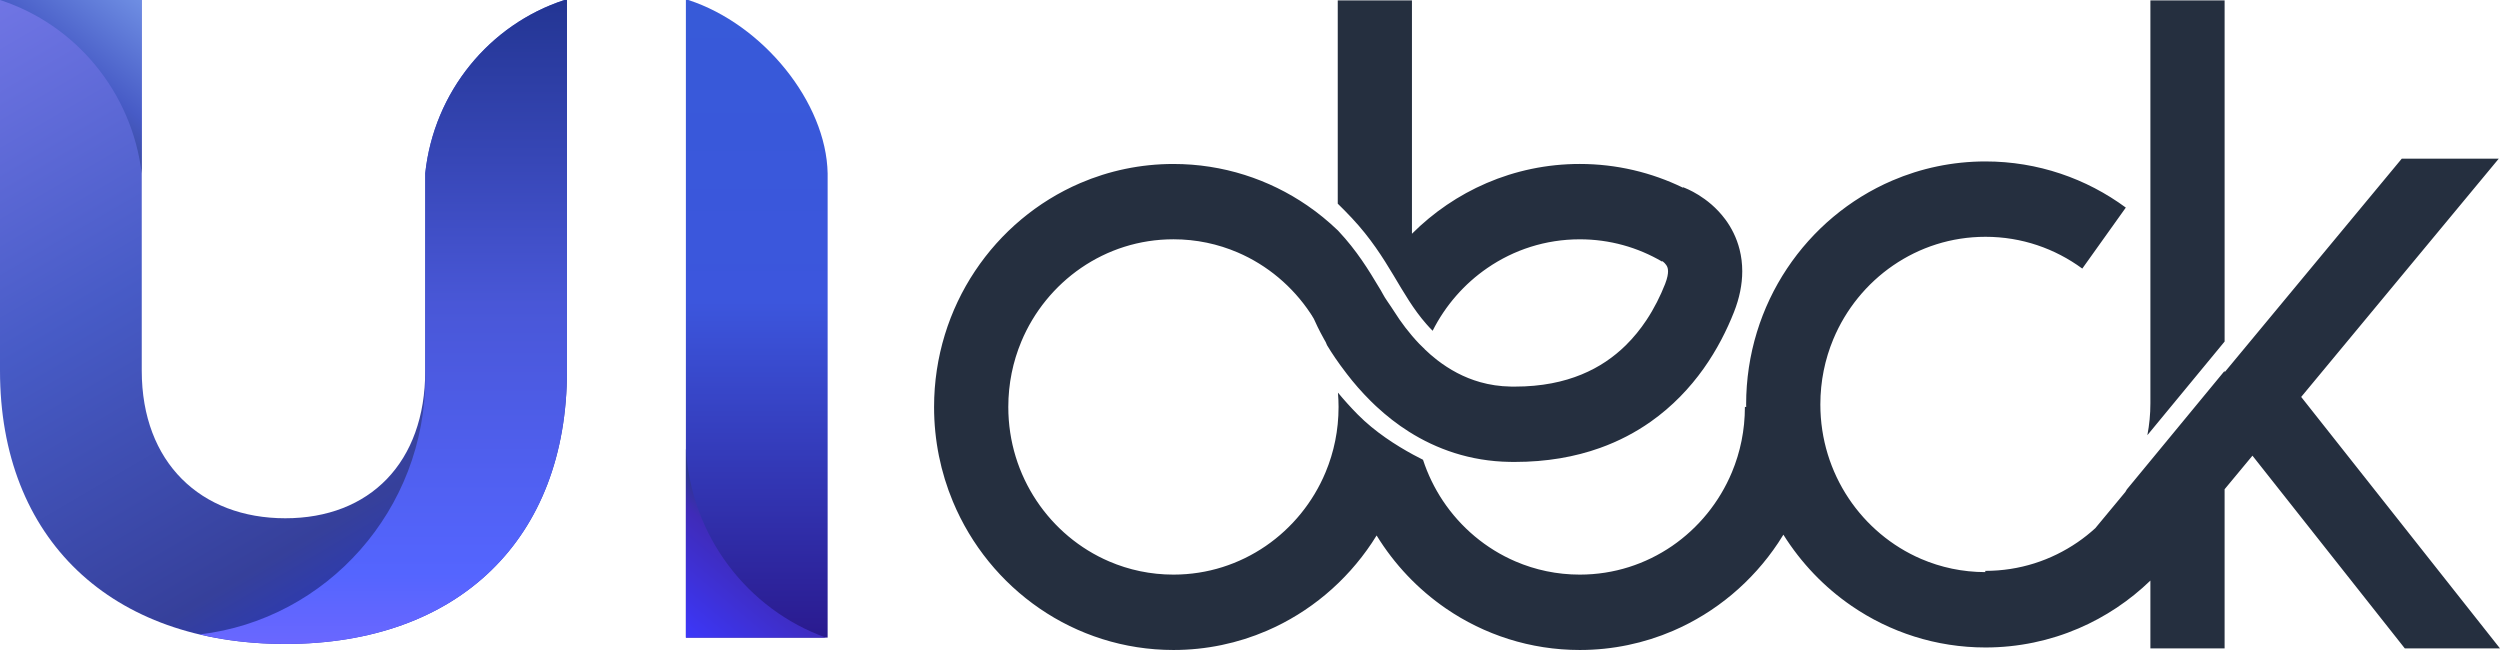
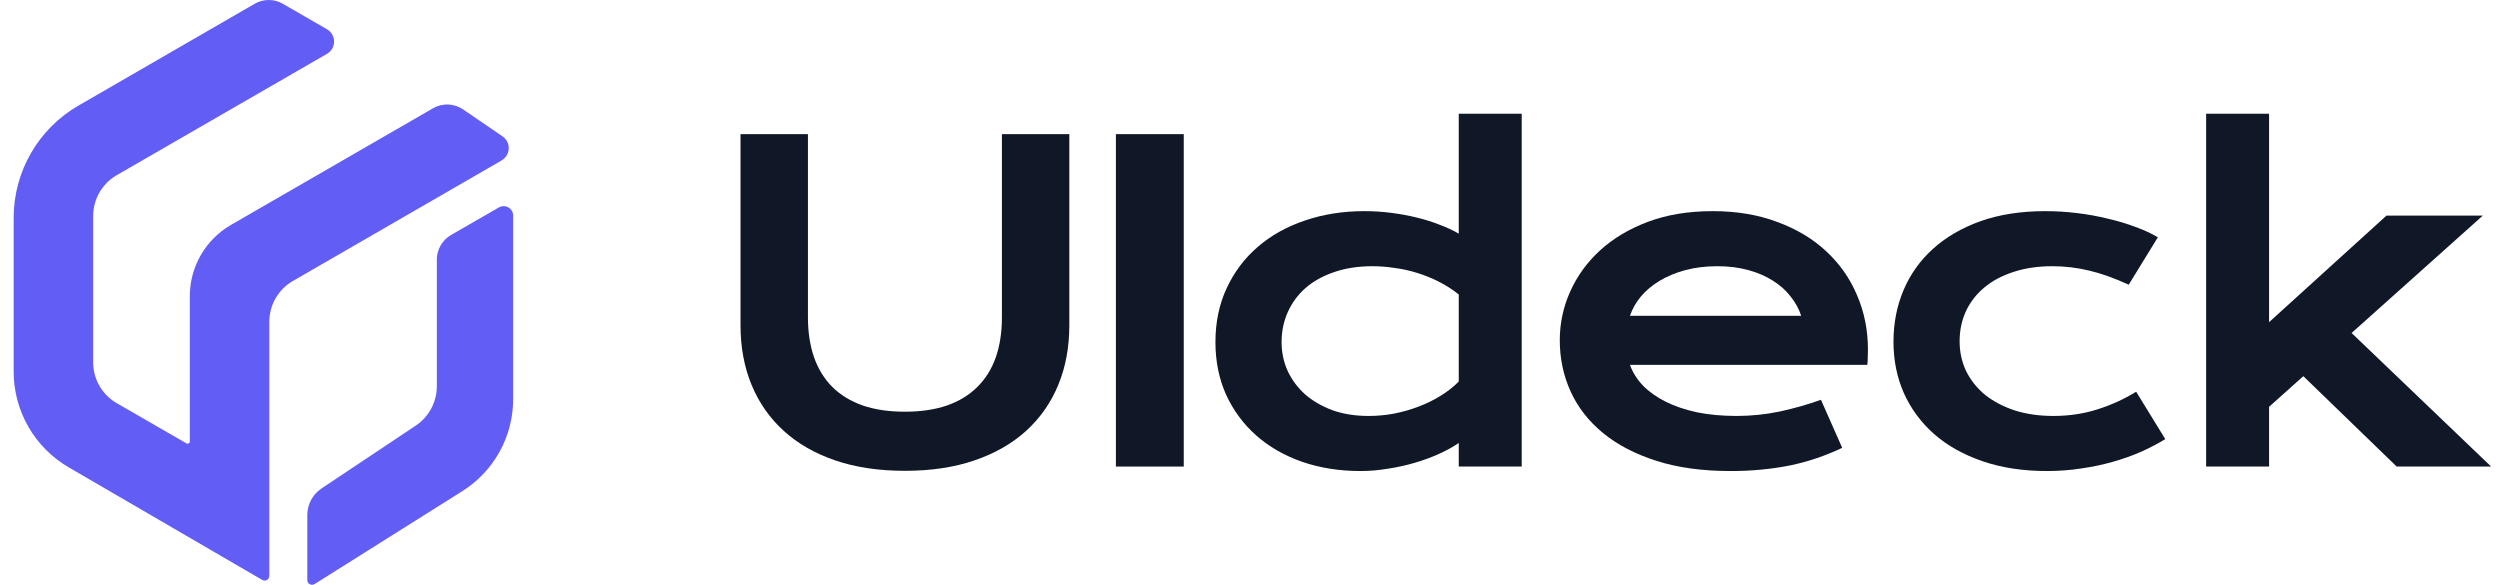
- <svg xmlns="http://www.w3.org/2000/svg" fill="none" height="52" viewBox="0 0 200 52" width="200">
-   <linearGradient id="a" gradientUnits="userSpaceOnUse" x1="38.808" x2="8.58" y1="46.538" y2="-5.03">
-     <stop offset="0" stop-color="#2535c5" />
-     <stop offset=".17" stop-color="#36409b" />
-     <stop offset=".576" stop-color="#475bc6" />
-     <stop offset="1" stop-color="#7075e4" />
-   </linearGradient>
-   <linearGradient id="b" gradientUnits="userSpaceOnUse" x1="60.542" x2="60.542" y1="0" y2="51.008">
-     <stop offset="0" stop-color="#375ad8" />
-     <stop offset=".473" stop-color="#3c56dd" />
-     <stop offset="1" stop-color="#2a1a8f" />
-   </linearGradient>
-   <linearGradient id="c" gradientUnits="userSpaceOnUse" x1="30.666" x2="30.666" y1="0" y2="51.518">
-     <stop offset="0" stop-color="#233593" />
-     <stop offset=".473" stop-color="#4957d7" />
-     <stop offset=".891" stop-color="#5465ff" />
-     <stop offset="1" stop-color="#6a67ff" />
-   </linearGradient>
-   <linearGradient id="d" gradientUnits="userSpaceOnUse" x1="4.286" x2="11.426" y1="8.729" y2="-.208">
-     <stop offset="0" stop-color="#3a4a9c" />
-     <stop offset=".327" stop-color="#475bc6" />
-     <stop offset="1" stop-color="#7090e4" />
-   </linearGradient>
-   <linearGradient id="e" gradientUnits="userSpaceOnUse" x1="60.899" x2="53.996" y1="42.928" y2="51.133">
-     <stop offset="0" stop-color="#2d3792" />
-     <stop offset=".194" stop-color="#3f2bb8" />
-     <stop offset="1" stop-color="#3c38ff" />
-   </linearGradient>
-   <path d="m184.095 31.755 15.808-19.064h-7.76l-14.174 17.089v-.11l-6.422 7.787-1.398 1.694c-.04.068-.078.137-.12.204l-2.408 2.903c-.446.406-.918.782-1.416 1.123-2.112 1.447-4.637 2.288-7.382 2.289v.099c-1.827-.003-3.552-.377-5.126-1.052-2.366-1.017-4.389-2.721-5.814-4.863-1.424-2.145-2.254-4.709-2.255-7.497 0-1.861.369-3.617 1.036-5.22 1.001-2.404 2.68-4.458 4.791-5.905 2.112-1.446 4.637-2.287 7.384-2.288 2.902.001 5.562.941 7.744 2.543l3.482-4.88c-3.148-2.321-7.042-3.692-11.226-3.692-2.636 0-5.162.544-7.455 1.529-3.44 1.477-6.357 3.939-8.423 7.04-2.064 3.099-3.272 6.856-3.27 10.872 0 .066.005.134.005.201h-.104c0 1.859-.369 3.617-1.037 5.219-1.002 2.403-2.679 4.457-4.788 5.904-2.113 1.446-4.639 2.288-7.384 2.289-1.834-.001-3.563-.376-5.142-1.054-2.367-1.015-4.39-2.72-5.816-4.862-.666-1.004-1.202-2.102-1.584-3.271-.245-.122-.511-.26-.792-.412-1.353-.736-3.049-1.809-4.439-3.218-.583-.592-1.105-1.177-1.574-1.742.031.377.049.759.049 1.147 0 1.859-.368 3.617-1.037 5.219-1 2.403-2.679 4.457-4.789 5.904-2.112 1.446-4.638 2.288-7.384 2.289-1.833-.001-3.563-.376-5.142-1.054-2.367-1.015-4.389-2.72-5.814-4.862-1.425-2.144-2.254-4.71-2.255-7.496 0-1.86.37-3.618 1.037-5.221 1-2.403 2.679-4.456 4.789-5.904 2.112-1.446 4.638-2.288 7.385-2.289 1.831 0 3.562.376 5.141 1.053 2.367 1.016 4.39 2.72 5.815 4.862.032.049.062.098.094.147l.009-.004v.004l.009.022c.001.003.004.009.005.014.055.086.106.175.159.261.133.304.399.881.818 1.633.042.075.087.154.133.234.034.084.072.165.105.249.389.644.885 1.385 1.498 2.179.034.044.064.086.098.13.536.7 1.166 1.429 1.887 2.145.005.005.009.009.013.013.006.006.012.011.017.017.114.113.23.225.349.337.047.043.093.086.14.129.756.697 1.603 1.371 2.564 1.976 1.079.681 2.296 1.272 3.642 1.698 1.347.426 2.824.685 4.403.709h.002c.136.002.269.004.402.004 2.544.001 4.826-.403 6.829-1.122 1.503-.538 2.846-1.252 4.024-2.078 1.768-1.242 3.162-2.73 4.249-4.255 1.087-1.528 1.869-3.094 2.44-4.539.436-1.106.66-2.205.66-3.258 0-.606-.073-1.19-.211-1.735-.238-.954-.665-1.769-1.14-2.41-.717-.966-1.52-1.568-2.144-1.959-.63-.389-1.1-.568-1.24-.62l-.01.034c-2.502-1.214-5.306-1.897-8.252-1.896-2.636-.001-5.163.543-7.455 1.529-2.244.965-4.264 2.348-5.972 4.054v-18.669h-5.936v16.262c.363.353.739.735 1.131 1.152 1.501 1.603 2.474 3.152 3.328 4.576.855 1.429 1.594 2.723 2.632 3.905.157.181.325.359.499.536 1.02-2.026 2.539-3.76 4.388-5.028 2.111-1.446 4.638-2.288 7.385-2.289 2.408.001 4.644.647 6.586 1.783l.023-.042c.127.101.243.217.308.318.048.071.079.132.101.203.022.07.042.153.042.297 0 .193-.038.513-.236 1.019-.373.947-.866 1.945-1.497 2.894-.473.711-1.024 1.395-1.659 2.018-.957.935-2.099 1.738-3.532 2.326-1.432.588-3.167.967-5.341.967-.102 0-.203-.001-.305-.002h-.001c-.898-.015-1.707-.143-2.458-.355-1.31-.37-2.448-.999-3.448-1.772-.349-.27-.679-.56-.991-.859 0-.002 0-.005.002-.008-.15-.14-.293-.282-.434-.424-.82-.859-1.491-1.768-1.983-2.551-.376-.596-.762-1.092-.937-1.446-.087-.177-.261-.453-.261-.453-.888-1.487-1.811-2.998-3.286-4.574-.019-.021-.039-.038-.056-.059v.001c-.758-.726-1.571-1.393-2.438-1.987-3.052-2.095-6.752-3.323-10.707-3.321-2.636-.001-5.161.543-7.455 1.529-3.44 1.478-6.358 3.94-8.422 7.04-2.064 3.099-3.273 6.855-3.272 10.872-.001 2.675.535 5.24 1.506 7.567 1.455 3.493 3.88 6.455 6.934 8.551 3.052 2.096 6.752 3.323 10.708 3.322 2.635 0 5.162-.544 7.454-1.53 3.44-1.478 6.357-3.939 8.422-7.039.13-.196.256-.393.379-.593 1.426 2.321 3.317 4.311 5.543 5.84 3.053 2.096 6.753 3.323 10.71 3.322 2.634 0 5.16-.544 7.453-1.53 3.437-1.478 6.357-3.939 8.42-7.039.144-.215.283-.433.416-.655 1.417 2.261 3.275 4.203 5.46 5.701 3.052 2.096 6.751 3.322 10.707 3.322 2.633 0 5.162-.544 7.453-1.529 2.144-.92 4.083-2.223 5.74-3.823v5.427h5.937v-12.734l2.228-2.685 12.19 15.419h7.613zm-6.126-31.723h-5.937v32.233c0 .874-.084 1.725-.243 2.55l6.18-7.492z" fill="#252f3f" />
-   <path d="m34.019 13.86v15.797c0 7.359-4.45 11.804-11.196 11.804-6.747 0-11.483-4.445-11.483-11.804v-29.657h-11.34v29.657c0 13.48 8.899 21.86 22.823 21.86 13.851 0 22.536-8.38 22.536-21.86v-29.657h-.199c-5.98 1.949-10.442 7.33-11.141 13.86z" fill="url(#a)" />
-   <path d="m55.066 0h-.195v51.008h11.34v-37.138c-.107-5.668-5.162-11.92-11.145-13.87z" fill="url(#b)" />
-   <path d="m34.019 13.86v15.797c0 .009-.001.019-.001.029.003.157.011.313.011.471 0 10.639-7.892 19.402-18.055 20.596 2.115.5 4.403.764 6.849.764 13.851 0 22.536-8.38 22.536-21.86v-29.657h-.199c-5.98 1.949-10.442 7.33-11.141 13.86z" fill="url(#c)" />
-   <path d="m11.34 13.886v-13.886h-11.34v.002c6.029 1.953 10.547 7.332 11.34 13.883z" fill="url(#d)" />
-   <path d="m54.872 35.893v15.116h11.202c-6.247-2.238-10.802-8.11-11.202-15.116z" fill="url(#e)" />
+ <svg xmlns="http://www.w3.org/2000/svg" width="171" height="40" viewBox="0 0 171 40" fill="none">
+   <path d="M35.099 14.735V27.306C35.099 29.861 33.786 32.234 31.626 33.593L21.518 39.95C21.305 40.086 21.02 39.93 21.02 39.678V35.229C21.02 34.498 21.383 33.819 21.99 33.411L28.438 29.111C29.337 28.509 29.88 27.5 29.88 26.421V17.755C29.88 17.063 30.249 16.422 30.85 16.073L34.129 14.185C34.562 13.939 35.099 14.249 35.099 14.747V14.735Z" fill="#625DF5" />
+   <path d="M34.317 10.971L20.037 19.217C19.035 19.793 18.421 20.86 18.421 22.017V39.388C18.421 39.64 18.149 39.795 17.936 39.666L4.704 31.97C2.369 30.612 0.934 28.122 0.934 25.419V14.903C0.934 11.735 2.622 8.805 5.37 7.221L17.412 0.262C18.013 -0.087 18.75 -0.087 19.352 0.262L22.366 2.002C23.012 2.377 23.012 3.308 22.366 3.683L7.989 11.98C6.987 12.556 6.372 13.623 6.372 14.78V24.779C6.372 25.936 6.987 27.003 7.989 27.579L12.755 30.327C12.859 30.386 12.982 30.314 12.982 30.198V20.265C12.982 18.247 14.055 16.391 15.801 15.382L29.615 7.408C30.262 7.033 31.064 7.065 31.678 7.486L34.375 9.329C34.963 9.73 34.931 10.609 34.31 10.971H34.317Z" fill="#625DF5" />
+   <path d="M50.652 9.175H55.263V21.701C55.263 22.729 55.404 23.645 55.685 24.45C55.967 25.246 56.384 25.92 56.936 26.473C57.499 27.025 58.192 27.447 59.017 27.738C59.841 28.019 60.801 28.16 61.897 28.16C62.983 28.16 63.939 28.019 64.763 27.738C65.597 27.447 66.29 27.025 66.843 26.473C67.406 25.92 67.828 25.246 68.109 24.45C68.39 23.645 68.531 22.729 68.531 21.701V9.175H73.142V22.254C73.142 23.747 72.89 25.105 72.386 26.327C71.882 27.549 71.149 28.596 70.189 29.469C69.229 30.342 68.051 31.016 66.654 31.491C65.267 31.967 63.682 32.204 61.897 32.204C60.113 32.204 58.522 31.967 57.126 31.491C55.739 31.016 54.565 30.342 53.605 29.469C52.645 28.596 51.913 27.549 51.408 26.327C50.904 25.105 50.652 23.747 50.652 22.254V9.175Z" fill="#101828" />
+   <path d="M76.328 9.175H80.969V31.913H76.328V9.175Z" fill="#101828" />
+   <path d="M83.136 23.403C83.136 22.035 83.394 20.804 83.907 19.708C84.421 18.602 85.129 17.662 86.031 16.886C86.943 16.1 88.02 15.499 89.261 15.082C90.512 14.655 91.865 14.442 93.32 14.442C93.941 14.442 94.551 14.48 95.153 14.558C95.764 14.636 96.346 14.742 96.898 14.878C97.461 15.014 97.985 15.179 98.47 15.373C98.964 15.557 99.401 15.761 99.779 15.984V7.779H104.085V31.913H99.779V30.299C99.401 30.56 98.954 30.808 98.441 31.04C97.927 31.273 97.374 31.477 96.782 31.651C96.191 31.826 95.575 31.962 94.934 32.059C94.304 32.165 93.679 32.219 93.058 32.219C91.603 32.219 90.265 32.005 89.043 31.579C87.831 31.152 86.788 30.551 85.915 29.775C85.042 28.999 84.359 28.073 83.864 26.996C83.379 25.91 83.136 24.712 83.136 23.403ZM87.661 23.403C87.661 24.091 87.796 24.741 88.068 25.352C88.349 25.963 88.747 26.502 89.261 26.967C89.785 27.423 90.41 27.787 91.138 28.058C91.875 28.32 92.699 28.451 93.611 28.451C94.193 28.451 94.775 28.398 95.356 28.291C95.938 28.174 96.496 28.015 97.029 27.811C97.573 27.607 98.077 27.36 98.542 27.069C99.017 26.778 99.43 26.453 99.779 26.094V20.144C99.342 19.795 98.882 19.499 98.397 19.257C97.912 19.014 97.417 18.816 96.913 18.66C96.409 18.505 95.9 18.394 95.385 18.326C94.871 18.248 94.372 18.209 93.887 18.209C92.898 18.209 92.015 18.345 91.24 18.617C90.473 18.879 89.823 19.242 89.29 19.708C88.766 20.173 88.364 20.721 88.083 21.352C87.801 21.982 87.661 22.666 87.661 23.403Z" fill="#101828" />
+   <path d="M106.689 23.272C106.689 22.108 106.927 20.998 107.402 19.941C107.877 18.874 108.561 17.933 109.453 17.118C110.345 16.304 111.436 15.654 112.726 15.169C114.026 14.684 115.5 14.442 117.149 14.442C118.788 14.442 120.262 14.689 121.571 15.184C122.89 15.668 124.005 16.338 124.917 17.191C125.838 18.045 126.541 19.048 127.026 20.203C127.521 21.357 127.768 22.593 127.768 23.912C127.768 24.077 127.763 24.256 127.754 24.45C127.754 24.635 127.744 24.804 127.725 24.959H111.49C111.674 25.474 111.97 25.944 112.377 26.371C112.794 26.797 113.313 27.166 113.934 27.476C114.554 27.787 115.272 28.029 116.087 28.204C116.901 28.369 117.803 28.451 118.792 28.451C119.782 28.451 120.766 28.349 121.746 28.145C122.725 27.932 123.661 27.665 124.553 27.345L126.008 30.633C125.446 30.895 124.873 31.128 124.291 31.331C123.719 31.525 123.118 31.69 122.488 31.826C121.867 31.952 121.212 32.049 120.524 32.117C119.845 32.185 119.127 32.219 118.371 32.219C116.441 32.219 114.748 31.986 113.294 31.52C111.839 31.055 110.622 30.42 109.642 29.615C108.663 28.81 107.925 27.864 107.431 26.778C106.936 25.692 106.689 24.523 106.689 23.272ZM123.2 21.599C123.045 21.124 122.803 20.683 122.473 20.275C122.153 19.858 121.75 19.499 121.266 19.199C120.781 18.888 120.218 18.646 119.578 18.471C118.938 18.297 118.235 18.209 117.469 18.209C116.654 18.209 115.912 18.302 115.243 18.486C114.574 18.67 113.987 18.917 113.483 19.228C112.978 19.538 112.556 19.897 112.217 20.304C111.887 20.712 111.645 21.143 111.49 21.599H123.2Z" fill="#101828" />
+   <path d="M129.514 23.374C129.514 22.113 129.742 20.94 130.198 19.853C130.663 18.757 131.337 17.812 132.22 17.017C133.112 16.212 134.198 15.581 135.479 15.125C136.768 14.67 138.238 14.442 139.886 14.442C140.604 14.442 141.327 14.485 142.054 14.573C142.781 14.66 143.48 14.786 144.149 14.951C144.828 15.106 145.463 15.295 146.055 15.518C146.646 15.732 147.16 15.969 147.597 16.231L145.604 19.475C144.663 19.039 143.771 18.719 142.927 18.515C142.093 18.311 141.244 18.209 140.381 18.209C139.392 18.209 138.504 18.34 137.719 18.602C136.933 18.854 136.264 19.213 135.711 19.679C135.168 20.135 134.751 20.678 134.46 21.308C134.179 21.929 134.038 22.608 134.038 23.345C134.038 24.082 134.189 24.766 134.489 25.396C134.8 26.017 135.231 26.555 135.784 27.011C136.346 27.457 137.021 27.811 137.806 28.073C138.601 28.325 139.484 28.451 140.454 28.451C141.521 28.451 142.524 28.301 143.465 28C144.416 27.699 145.298 27.297 146.113 26.793L148.106 30.037C147.592 30.347 147.034 30.638 146.433 30.91C145.831 31.171 145.187 31.399 144.498 31.593C143.819 31.787 143.101 31.938 142.345 32.044C141.598 32.16 140.822 32.219 140.017 32.219C138.378 32.219 136.909 31.996 135.609 31.549C134.31 31.103 133.209 30.488 132.307 29.702C131.405 28.907 130.712 27.971 130.227 26.894C129.752 25.818 129.514 24.644 129.514 23.374Z" fill="#101828" />
+   <path d="M150.899 7.779H155.205V22.035L163.235 14.747H169.825L160.849 22.777L170.393 31.913H163.933L157.547 25.73L155.205 27.825V31.913H150.899V7.779Z" fill="#101828" />
</svg>
